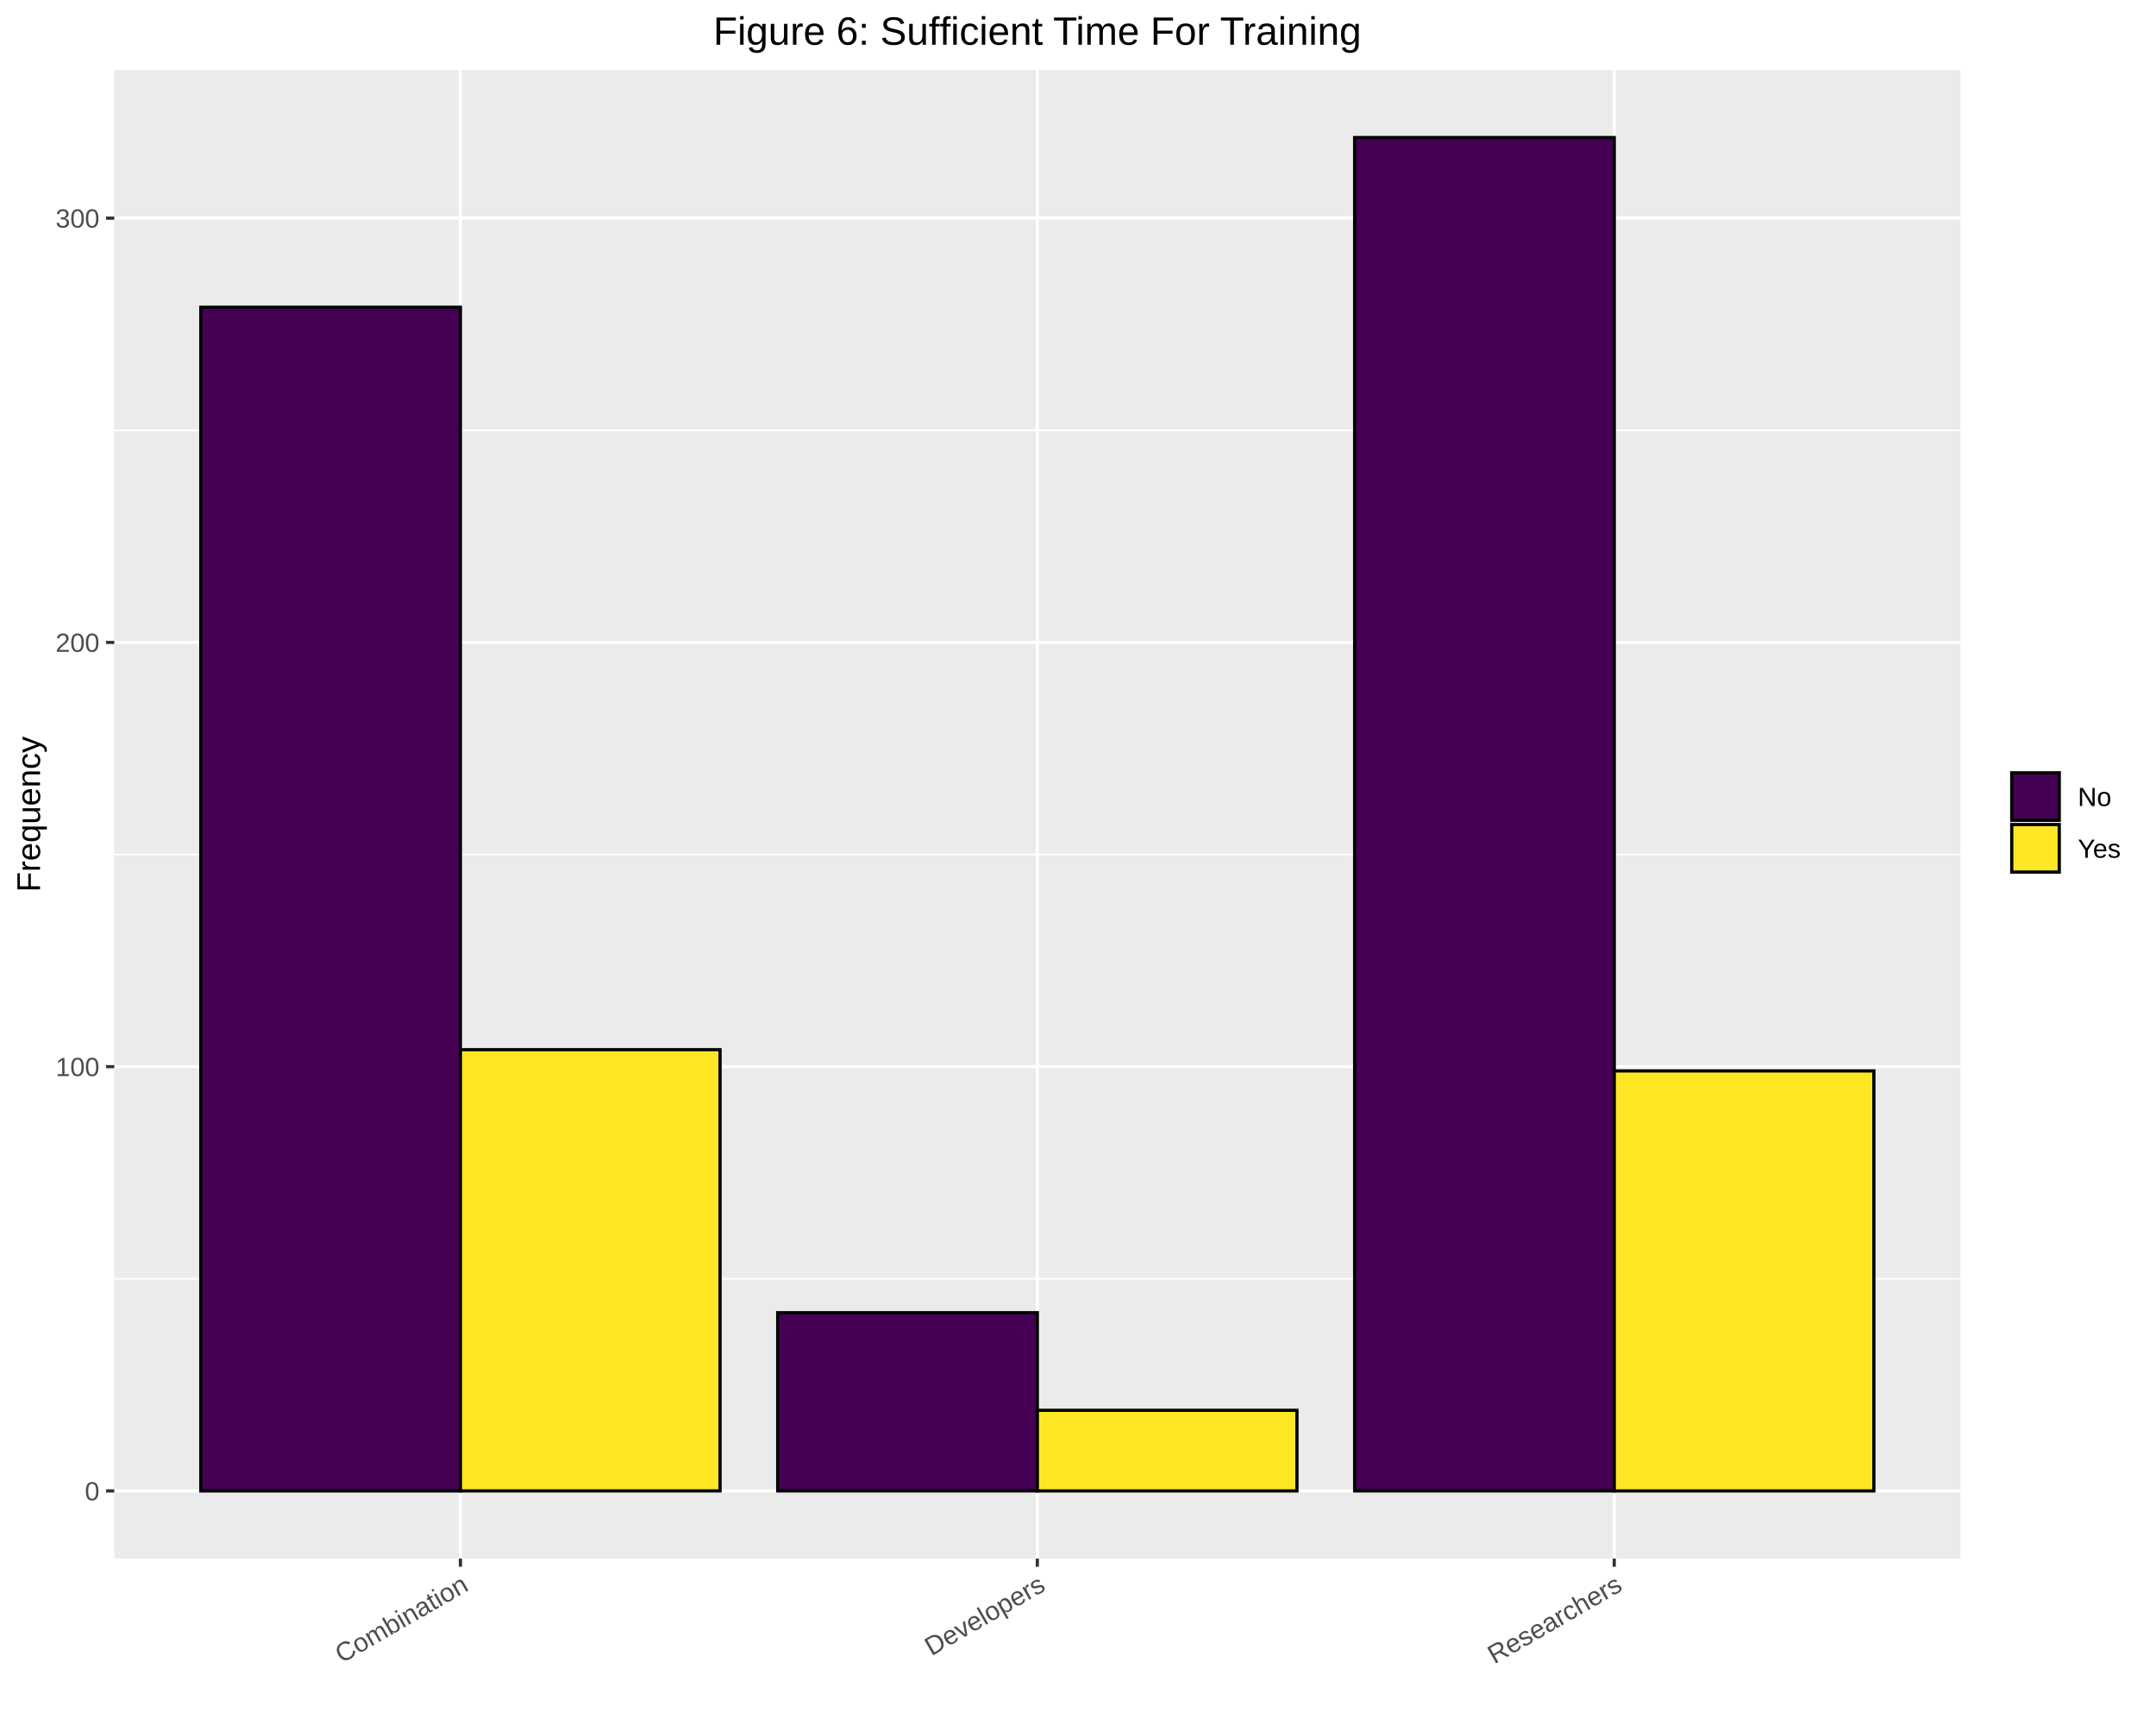
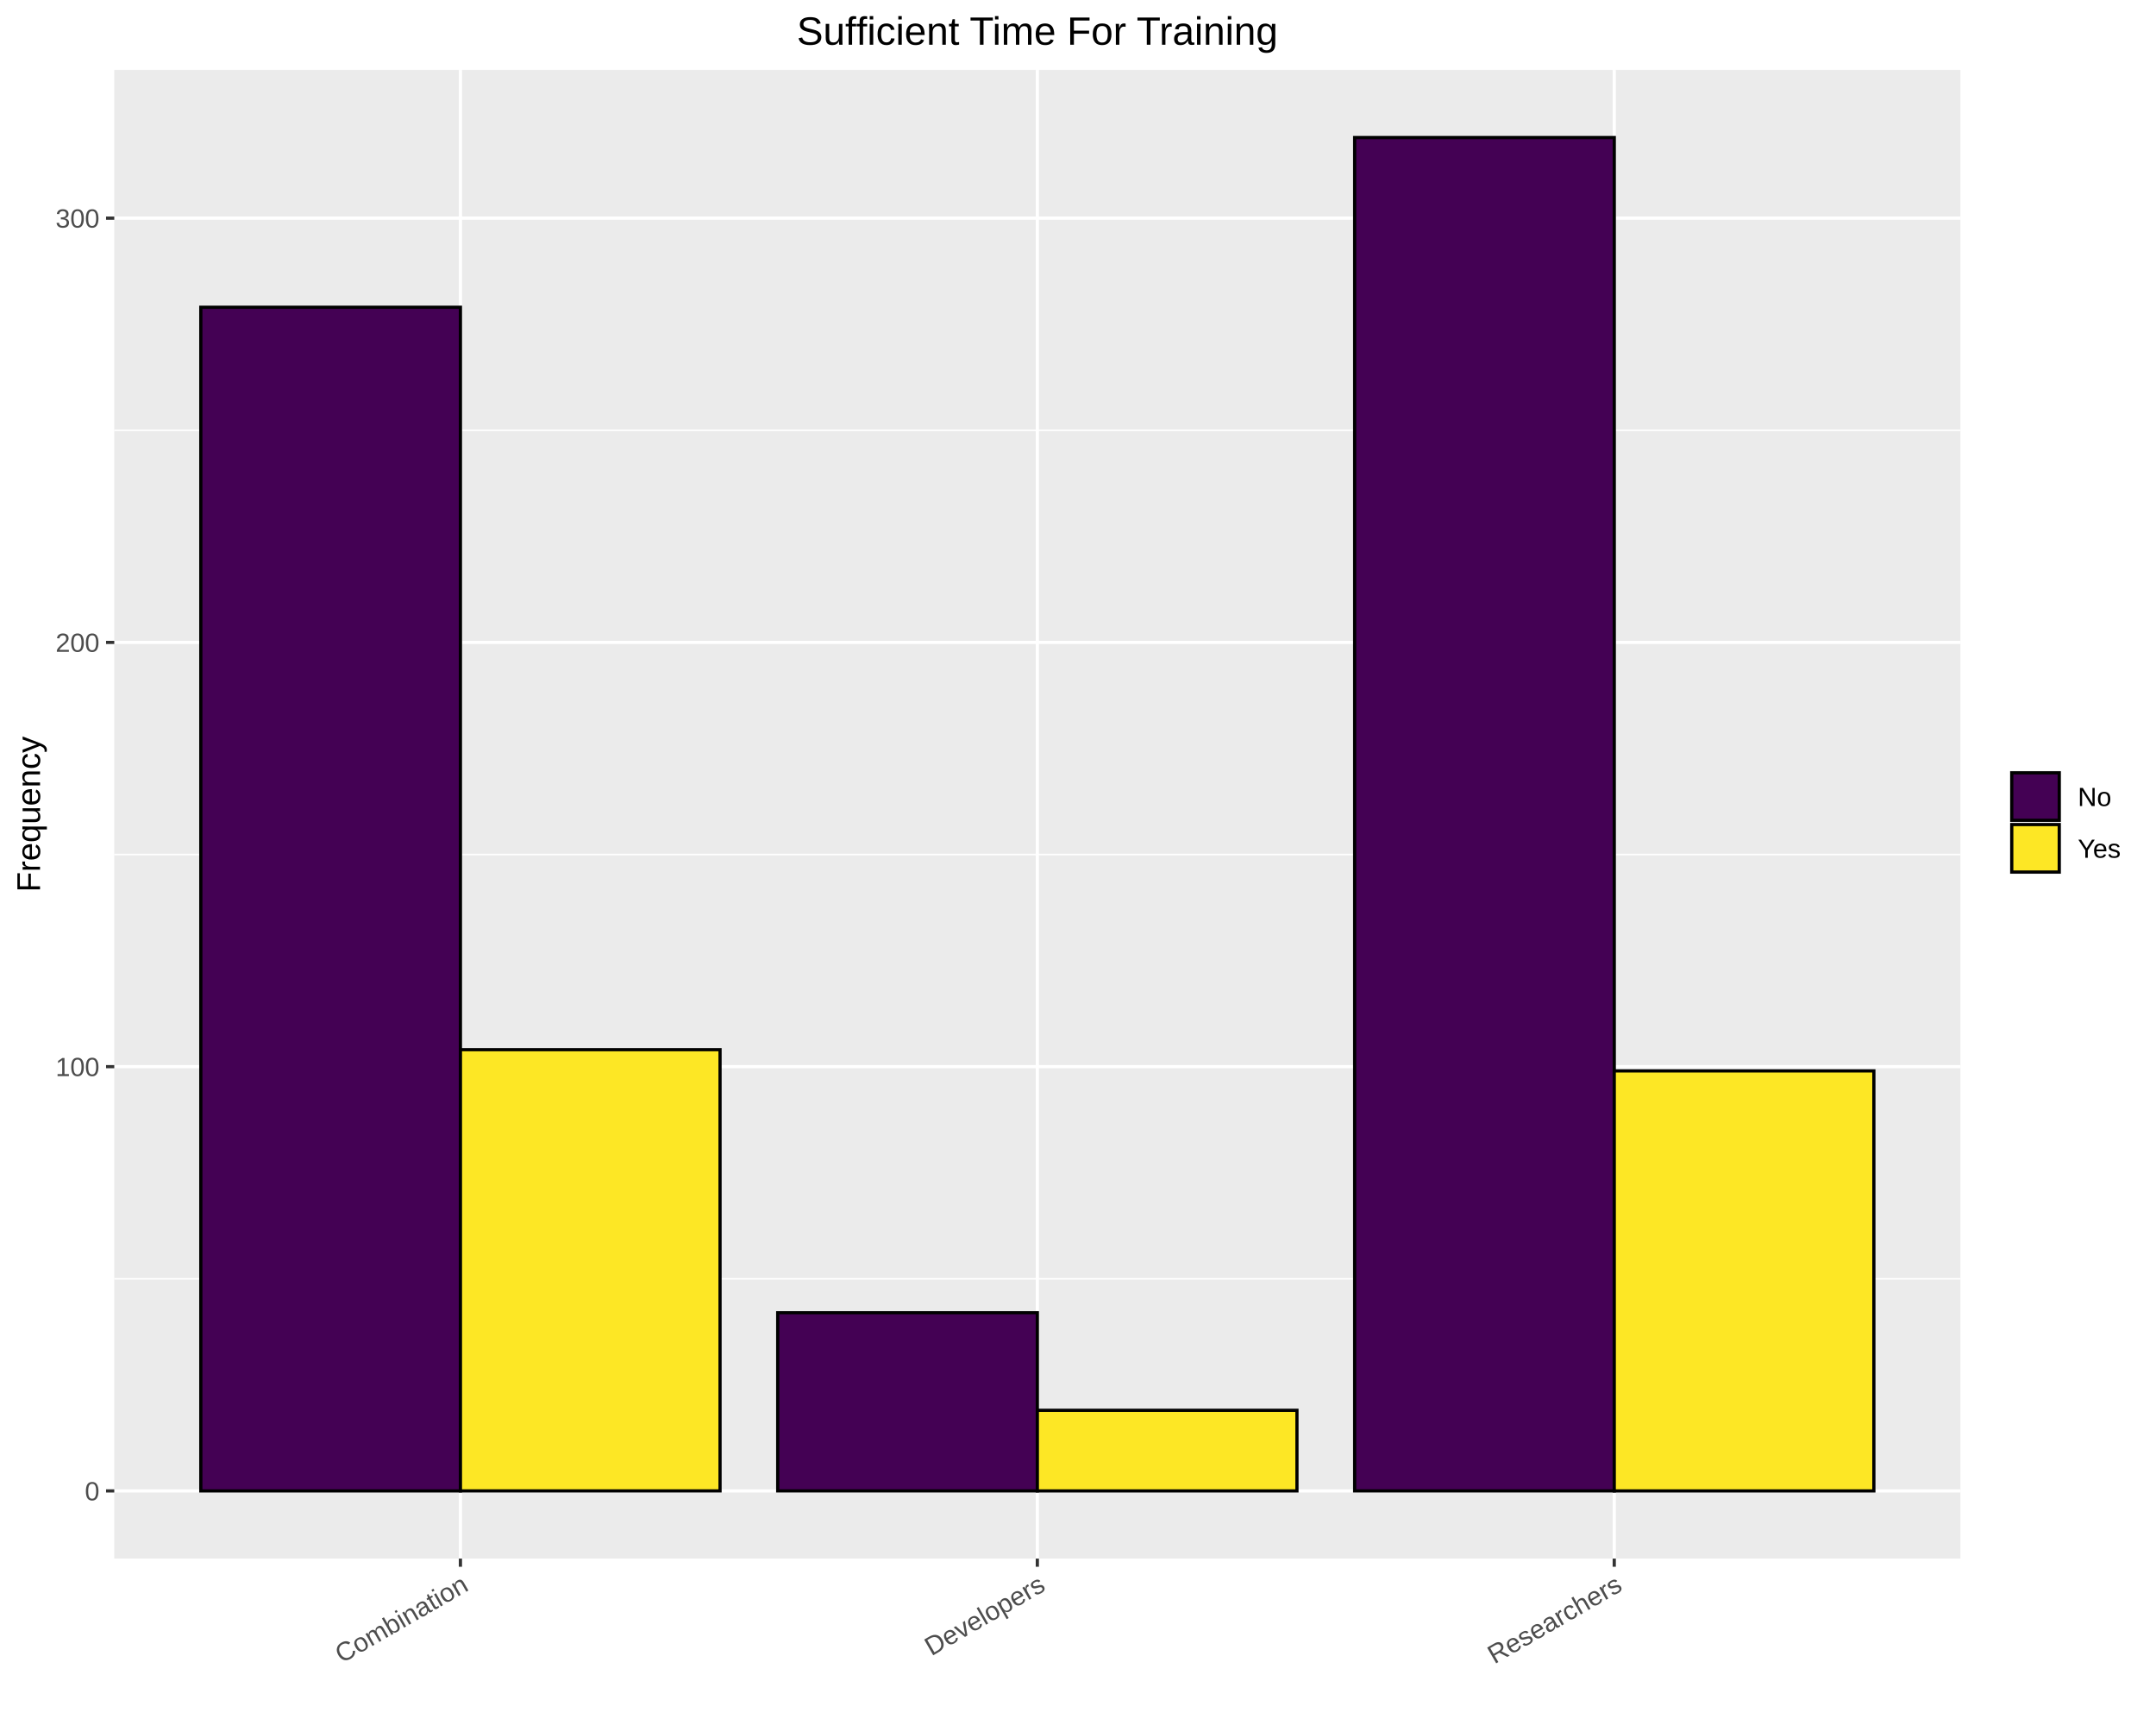
<svg xmlns="http://www.w3.org/2000/svg" class="svglite" width="720.00pt" height="576.00pt" viewBox="0 0 720.00 576.00">
  <defs>
    <style type="text/css">
    .svglite line, .svglite polyline, .svglite polygon, .svglite path, .svglite rect, .svglite circle {
      fill: none;
      stroke: #000000;
      stroke-linecap: round;
      stroke-linejoin: round;
      stroke-miterlimit: 10.00;
    }
    .svglite text {
      white-space: pre;
    }
  </style>
  </defs>
  <rect width="100%" height="100%" style="stroke: none; fill: #FFFFFF;" />
  <defs>
    <clipPath id="cpMC4wMHw3MjAuMDB8MC4wMHw1NzYuMDA=">
      <rect x="0.00" y="0.00" width="720.00" height="576.00" />
    </clipPath>
  </defs>
  <g clip-path="url(#cpMC4wMHw3MjAuMDB8MC4wMHw1NzYuMDA=)">
    <rect x="0.00" y="0.00" width="720.00" height="576.00" style="stroke-width: 1.07; stroke: #FFFFFF; fill: #FFFFFF;" />
  </g>
  <defs>
    <clipPath id="cpMzguMTZ8NjU0LjY4fDIzLjM0fDUyMC40Mw==">
      <rect x="38.16" y="23.34" width="616.52" height="497.09" />
    </clipPath>
  </defs>
  <g clip-path="url(#cpMzguMTZ8NjU0LjY4fDIzLjM0fDUyMC40Mw==)">
    <rect x="38.16" y="23.34" width="616.52" height="497.09" style="stroke-width: 1.07; stroke: none; fill: #EBEBEB;" />
    <polyline points="38.16,427.00 654.68,427.00 " style="stroke-width: 0.53; stroke: #FFFFFF; stroke-linecap: butt;" />
    <polyline points="38.16,285.34 654.68,285.34 " style="stroke-width: 0.53; stroke: #FFFFFF; stroke-linecap: butt;" />
    <polyline points="38.16,143.68 654.68,143.68 " style="stroke-width: 0.53; stroke: #FFFFFF; stroke-linecap: butt;" />
    <polyline points="38.16,497.83 654.68,497.83 " style="stroke-width: 1.07; stroke: #FFFFFF; stroke-linecap: butt;" />
    <polyline points="38.16,356.17 654.68,356.17 " style="stroke-width: 1.07; stroke: #FFFFFF; stroke-linecap: butt;" />
    <polyline points="38.16,214.51 654.68,214.51 " style="stroke-width: 1.07; stroke: #FFFFFF; stroke-linecap: butt;" />
    <polyline points="38.16,72.85 654.68,72.85 " style="stroke-width: 1.07; stroke: #FFFFFF; stroke-linecap: butt;" />
    <polyline points="153.76,520.43 153.76,23.34 " style="stroke-width: 1.07; stroke: #FFFFFF; stroke-linecap: butt;" />
    <polyline points="346.42,520.43 346.42,23.34 " style="stroke-width: 1.07; stroke: #FFFFFF; stroke-linecap: butt;" />
    <polyline points="539.08,520.43 539.08,23.34 " style="stroke-width: 1.07; stroke: #FFFFFF; stroke-linecap: butt;" />
    <rect x="67.06" y="102.60" width="86.70" height="395.24" style="stroke-width: 1.07; stroke-linecap: square; stroke-linejoin: miter; fill: #440154;" />
    <rect x="153.76" y="350.50" width="86.70" height="147.33" style="stroke-width: 1.07; stroke-linecap: square; stroke-linejoin: miter; fill: #FDE725;" />
    <rect x="259.72" y="438.33" width="86.70" height="59.50" style="stroke-width: 1.07; stroke-linecap: square; stroke-linejoin: miter; fill: #440154;" />
    <rect x="346.42" y="470.92" width="86.70" height="26.92" style="stroke-width: 1.07; stroke-linecap: square; stroke-linejoin: miter; fill: #FDE725;" />
    <rect x="452.39" y="45.93" width="86.70" height="451.90" style="stroke-width: 1.07; stroke-linecap: square; stroke-linejoin: miter; fill: #440154;" />
    <rect x="539.08" y="357.59" width="86.70" height="140.25" style="stroke-width: 1.07; stroke-linecap: square; stroke-linejoin: miter; fill: #FDE725;" />
  </g>
  <g clip-path="url(#cpMC4wMHw3MjAuMDB8MC4wMHw1NzYuMDA=)">
    <text x="33.23" y="500.99" text-anchor="end" style="font-size: 8.80px;fill: #4D4D4D; font-family: &quot;Arial&quot;;" textLength="4.90px" lengthAdjust="spacingAndGlyphs">0</text>
    <text x="33.23" y="359.32" text-anchor="end" style="font-size: 8.80px;fill: #4D4D4D; font-family: &quot;Arial&quot;;" textLength="14.69px" lengthAdjust="spacingAndGlyphs">100</text>
    <text x="33.23" y="217.66" text-anchor="end" style="font-size: 8.80px;fill: #4D4D4D; font-family: &quot;Arial&quot;;" textLength="14.69px" lengthAdjust="spacingAndGlyphs">200</text>
    <text x="33.23" y="76.00" text-anchor="end" style="font-size: 8.80px;fill: #4D4D4D; font-family: &quot;Arial&quot;;" textLength="14.69px" lengthAdjust="spacingAndGlyphs">300</text>
    <polyline points="35.42,497.83 38.16,497.83 " style="stroke-width: 1.07; stroke: #333333; stroke-linecap: butt;" />
    <polyline points="35.42,356.17 38.16,356.17 " style="stroke-width: 1.07; stroke: #333333; stroke-linecap: butt;" />
    <polyline points="35.42,214.51 38.16,214.51 " style="stroke-width: 1.07; stroke: #333333; stroke-linecap: butt;" />
    <polyline points="35.42,72.85 38.16,72.85 " style="stroke-width: 1.07; stroke: #333333; stroke-linecap: butt;" />
    <polyline points="153.76,523.17 153.76,520.43 " style="stroke-width: 1.07; stroke: #333333; stroke-linecap: butt;" />
    <polyline points="346.42,523.17 346.42,520.43 " style="stroke-width: 1.07; stroke: #333333; stroke-linecap: butt;" />
    <polyline points="539.08,523.17 539.08,520.43 " style="stroke-width: 1.07; stroke: #333333; stroke-linecap: butt;" />
    <text transform="translate(156.91,530.82) rotate(-30)" text-anchor="end" style="font-size: 8.80px;fill: #4D4D4D; font-family: &quot;Arial&quot;;" textLength="49.40px" lengthAdjust="spacingAndGlyphs">Combination</text>
    <text transform="translate(349.58,530.82) rotate(-30)" text-anchor="end" style="font-size: 8.80px;fill: #4D4D4D; font-family: &quot;Arial&quot;;" textLength="44.51px" lengthAdjust="spacingAndGlyphs">Developers</text>
    <text transform="translate(542.24,530.82) rotate(-30)" text-anchor="end" style="font-size: 8.80px;fill: #4D4D4D; font-family: &quot;Arial&quot;;" textLength="49.89px" lengthAdjust="spacingAndGlyphs">Researchers</text>
    <text transform="translate(13.37,271.88) rotate(-90)" text-anchor="middle" style="font-size: 11.00px; font-family: &quot;Arial&quot;;" textLength="51.98px" lengthAdjust="spacingAndGlyphs">Frequency</text>
    <rect x="665.64" y="246.38" width="48.88" height="51.00" style="stroke-width: 1.07; stroke: none; fill: #FFFFFF;" />
    <rect x="671.12" y="257.34" width="17.28" height="17.28" style="stroke-width: 1.07; stroke: none; fill: #F2F2F2;" />
    <rect x="671.83" y="258.05" width="15.86" height="15.86" style="stroke-width: 1.07; stroke-linecap: square; stroke-linejoin: miter; fill: #440154;" />
    <rect x="671.12" y="274.62" width="17.28" height="17.28" style="stroke-width: 1.07; stroke: none; fill: #F2F2F2;" />
    <rect x="671.83" y="275.33" width="15.86" height="15.86" style="stroke-width: 1.07; stroke-linecap: square; stroke-linejoin: miter; fill: #FDE725;" />
    <text x="693.88" y="269.14" style="font-size: 8.80px; font-family: &quot;Arial&quot;;" textLength="11.25px" lengthAdjust="spacingAndGlyphs">No</text>
    <text x="693.88" y="286.42" style="font-size: 8.80px; font-family: &quot;Arial&quot;;" textLength="15.16px" lengthAdjust="spacingAndGlyphs">Yes</text>
-     <text x="346.42" y="14.94" text-anchor="middle" style="font-size: 13.20px; font-family: &quot;Arial&quot;;" textLength="217.73px" lengthAdjust="spacingAndGlyphs">Figure 6: Sufﬁcient Time For Training</text>
+     <text x="346.42" y="14.94" text-anchor="middle" style="font-size: 13.20px; font-family: &quot;Arial&quot;;" textLength="162.01px" lengthAdjust="spacingAndGlyphs">Sufﬁcient Time For Training</text>
  </g>
</svg>
